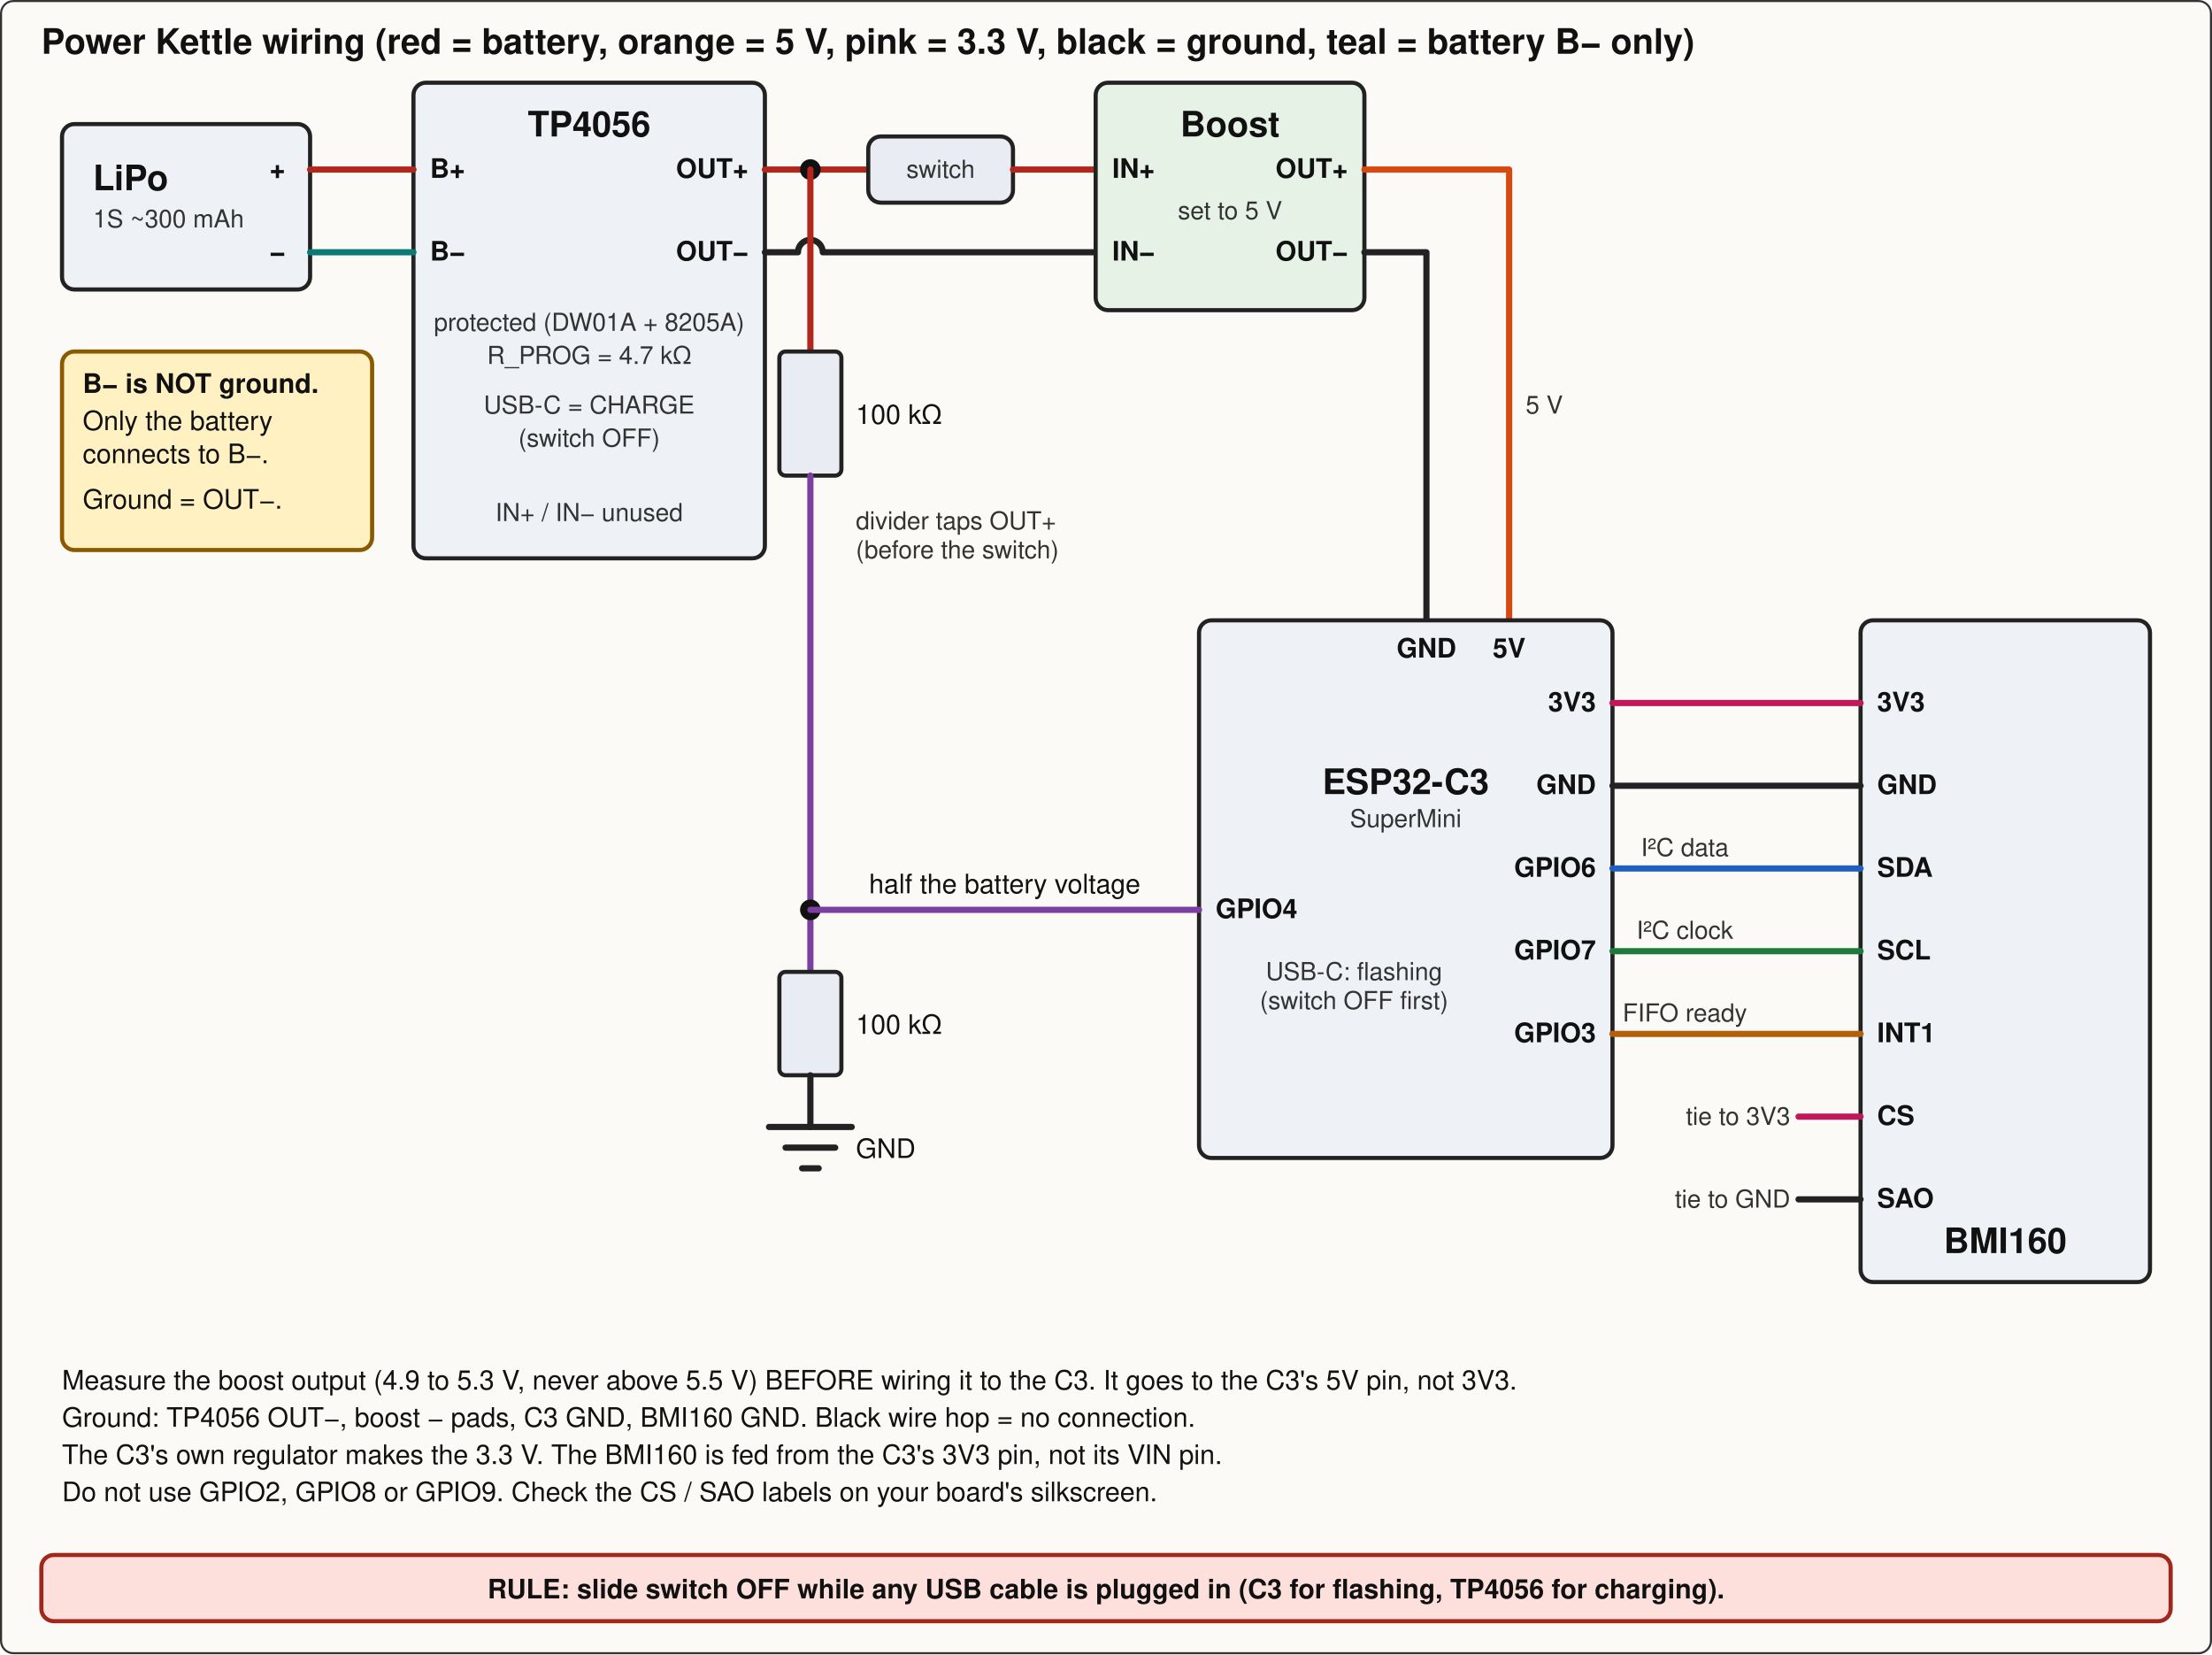
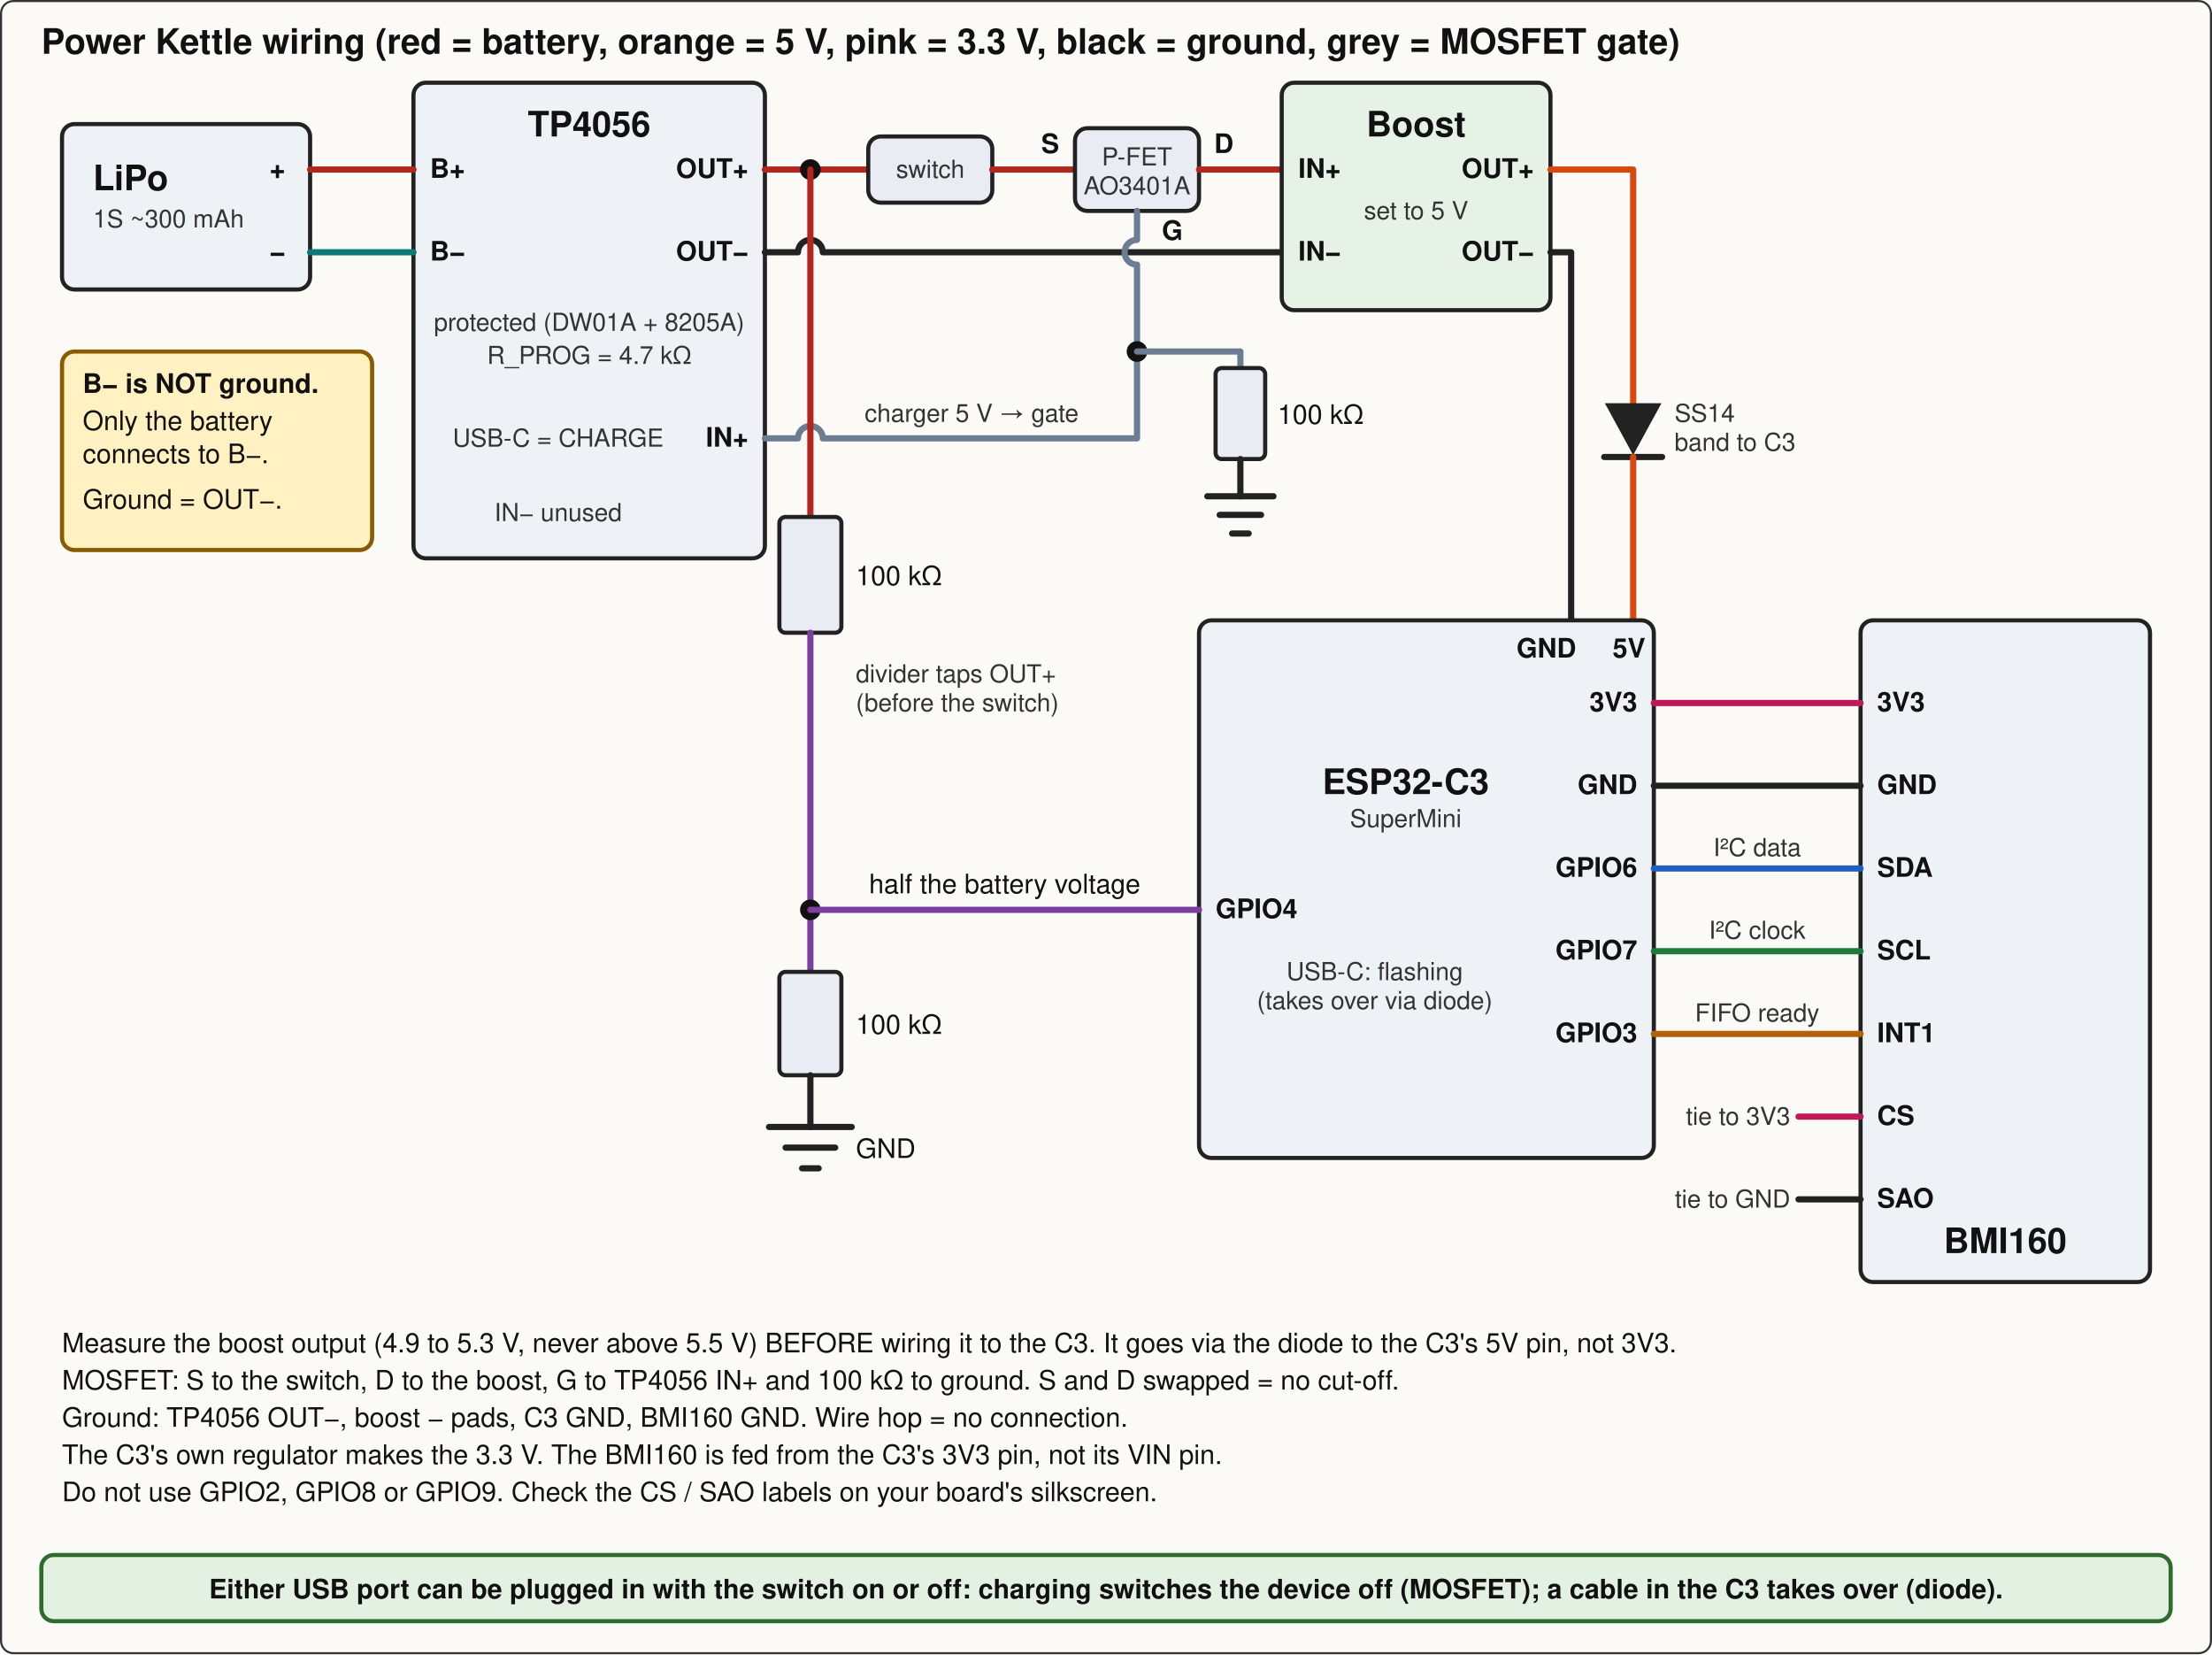
<svg xmlns="http://www.w3.org/2000/svg" viewBox="0 0 1070 800" width="1070" height="800" role="img" aria-labelledby="t d" font-family="Helvetica, Arial, sans-serif">
  <style>
    .bg { fill: #fbfaf6; stroke: #333; stroke-width: 1; }
    .box { fill: #eef1f6; stroke: #222; stroke-width: 2; }
    .reg { fill: #e6f2e6; stroke: #222; stroke-width: 2; }
    .part { fill: #e9edf3; stroke: #222; stroke-width: 2; }
    .warn { fill: #fff1c2; stroke: #8a5a00; stroke-width: 2; }
-     .rule { fill: #fde0dc; stroke: #a1261c; stroke-width: 2; }
+     .info { fill: #e3f1e3; stroke: #2e6b2e; stroke-width: 2; }
    .ttl { font-size: 17px; font-weight: bold; fill: #111; }
    .lbl { font-size: 13px; fill: #111; }
    .pin { font-size: 13px; fill: #111; font-weight: bold; }
    .sub { font-size: 12px; fill: #333; }
    .note { font-size: 13px; fill: #111; }
    .wt { font-size: 13px; fill: #111; font-weight: bold; }
    .w { fill: none; stroke-width: 3; stroke-linecap: round; stroke-linejoin: round; }
    .pos { stroke: #b3261e; }
    .v5 { stroke: #d9480f; }
    .v33 { stroke: #c2185b; }
    .gnd { stroke: #222; }
    .bm { stroke: #0b7a75; }
+     .gate { stroke: #6b7c93; }
    .sda { stroke: #1f5fbf; }
    .scl { stroke: #1e7a3c; }
    .int { stroke: #b4600a; }
    .mid { stroke: #7b3fa0; }
    .dot { fill: #111; }
+     .dfill { fill: #222; stroke: #222; stroke-width: 2; }
  </style>
  <rect class="bg" x="0.5" y="0.5" width="1069" height="799" rx="6" />
-   <text class="ttl" x="20" y="26">Power Kettle wiring (red = battery, orange = 5 V, pink = 3.3 V, black = ground, teal = battery B− only)</text>
+   <text class="ttl" x="20" y="26">Power Kettle wiring (red = battery, orange = 5 V, pink = 3.3 V, black = ground, grey = MOSFET gate)</text>
  <rect class="box" x="30" y="60" width="120" height="80" rx="6" />
  <text class="ttl" x="45" y="92">LiPo</text>
  <text class="sub" x="45" y="110">1S ~300 mAh</text>
  <text class="pin" x="138" y="86" text-anchor="end">+</text>
  <text class="pin" x="138" y="126" text-anchor="end">−</text>
  <rect class="box" x="200" y="40" width="170" height="230" rx="6" />
  <text class="ttl" x="285" y="66" text-anchor="middle">TP4056</text>
  <text class="sub" x="285" y="160" text-anchor="middle">protected (DW01A + 8205A)</text>
  <text class="sub" x="285" y="176" text-anchor="middle">R_PROG = 4.7 kΩ</text>
-   <text class="sub" x="285" y="200" text-anchor="middle">USB-C = CHARGE</text>
-   <text class="sub" x="285" y="216" text-anchor="middle">(switch OFF)</text>
-   <text class="sub" x="285" y="252" text-anchor="middle">IN+ / IN− unused</text>
+   <text class="sub" x="270" y="216" text-anchor="middle">USB-C = CHARGE</text>
+   <text class="sub" x="270" y="252" text-anchor="middle">IN− unused</text>
  <text class="pin" x="208" y="86">B+</text>
  <text class="pin" x="208" y="126">B−</text>
  <text class="pin" x="362" y="86" text-anchor="end">OUT+</text>
  <text class="pin" x="362" y="126" text-anchor="end">OUT−</text>
+   <text class="pin" x="362" y="216" text-anchor="end">IN+</text>
  <path class="w pos" d="M150 82 H200" />
  <path class="w bm" d="M150 122 H200" />
  <path class="w pos" d="M370 82 H420" />
-   <rect class="part" x="420" y="66" width="70" height="32" rx="6" />
-   <text class="sub" x="455" y="86" text-anchor="middle">switch</text>
-   <path class="w pos" d="M490 82 H530" />
-   <path class="w gnd" d="M370 122 H386 a6 6 0 0 1 12 0 H530" />
-   <rect class="reg" x="530" y="40" width="130" height="110" rx="6" />
-   <text class="ttl" x="595" y="66" text-anchor="middle">Boost</text>
-   <text class="sub" x="595" y="106" text-anchor="middle">set to 5 V</text>
-   <text class="pin" x="538" y="86">IN+</text>
-   <text class="pin" x="538" y="126">IN−</text>
-   <text class="pin" x="652" y="86" text-anchor="end">OUT+</text>
-   <text class="pin" x="652" y="126" text-anchor="end">OUT−</text>
-   <path class="w v5" d="M660 82 H730 V300" />
-   <path class="w gnd" d="M660 122 H690 V300" />
-   <text class="sub" x="738" y="200">5 V</text>
-   <rect class="box" x="580" y="300" width="200" height="260" rx="6" />
+   <rect class="part" x="420" y="66" width="60" height="32" rx="6" />
+   <text class="sub" x="450" y="86" text-anchor="middle">switch</text>
+   <path class="w pos" d="M480 82 H520" />
+   <rect class="part" x="520" y="62" width="60" height="40" rx="6" />
+   <text class="sub" x="550" y="80" text-anchor="middle">P-FET</text>
+   <text class="sub" x="550" y="94" text-anchor="middle">AO3401A</text>
+   <text class="pin" x="508" y="74" text-anchor="middle">S</text>
+   <text class="pin" x="592" y="74" text-anchor="middle">D</text>
+   <text class="pin" x="562" y="116">G</text>
+   <path class="w pos" d="M580 82 H620" />
+   <path class="w gnd" d="M370 122 H386 a6 6 0 0 1 12 0 H620" />
+   <path class="w gate" d="M370 212 H386 a6 6 0 0 1 12 0 H550 V128 a6 6 0 0 1 0 -12 V102" />
+   <circle class="dot" cx="550" cy="170" r="5" />
+   <path class="w gate" d="M550 170 H600 V178" />
+   <rect class="part" x="588" y="178" width="24" height="44" rx="3" />
+   <text class="lbl" x="618" y="205">100 kΩ</text>
+   <path class="w gnd" d="M600 222 V240" />
+   <path class="w gnd" d="M584 240 H616" />
+   <path class="w gnd" d="M590 249 H610" />
+   <path class="w gnd" d="M596 258 H604" />
+   <text class="sub" x="470" y="204" text-anchor="middle">charger 5 V → gate</text>
+   <rect class="reg" x="620" y="40" width="130" height="110" rx="6" />
+   <text class="ttl" x="685" y="66" text-anchor="middle">Boost</text>
+   <text class="sub" x="685" y="106" text-anchor="middle">set to 5 V</text>
+   <text class="pin" x="628" y="86">IN+</text>
+   <text class="pin" x="628" y="126">IN−</text>
+   <text class="pin" x="742" y="86" text-anchor="end">OUT+</text>
+   <text class="pin" x="742" y="126" text-anchor="end">OUT−</text>
+   <path class="w v5" d="M750 82 H790 V196" />
+   <polygon class="dfill" points="778,196 802,196 790,218" />
+   <path class="w gnd" d="M776 221 H804" />
+   <path class="w v5" d="M790 221 V300" />
+   <text class="sub" x="810" y="204">SS14</text>
+   <text class="sub" x="810" y="218">band to C3</text>
+   <path class="w gnd" d="M750 122 H760 V300" />
+   <rect class="box" x="580" y="300" width="220" height="260" rx="6" />
  <text class="ttl" x="680" y="384" text-anchor="middle">ESP32-C3</text>
  <text class="sub" x="680" y="400" text-anchor="middle">SuperMini</text>
-   <text class="sub" x="655" y="474" text-anchor="middle">USB-C: flashing</text>
-   <text class="sub" x="655" y="488" text-anchor="middle">(switch OFF first)</text>
+   <text class="sub" x="665" y="474" text-anchor="middle">USB-C: flashing</text>
+   <text class="sub" x="665" y="488" text-anchor="middle">(takes over via diode)</text>
  <text class="pin" x="588" y="444">GPIO4</text>
-   <text class="pin" x="772" y="344" text-anchor="end">3V3</text>
-   <text class="pin" x="772" y="384" text-anchor="end">GND</text>
-   <text class="pin" x="772" y="424" text-anchor="end">GPIO6</text>
-   <text class="pin" x="772" y="464" text-anchor="end">GPIO7</text>
-   <text class="pin" x="772" y="504" text-anchor="end">GPIO3</text>
-   <text class="pin" x="690" y="318" text-anchor="middle">GND</text>
-   <text class="pin" x="730" y="318" text-anchor="middle">5V</text>
+   <text class="pin" x="792" y="344" text-anchor="end">3V3</text>
+   <text class="pin" x="792" y="384" text-anchor="end">GND</text>
+   <text class="pin" x="792" y="424" text-anchor="end">GPIO6</text>
+   <text class="pin" x="792" y="464" text-anchor="end">GPIO7</text>
+   <text class="pin" x="792" y="504" text-anchor="end">GPIO3</text>
+   <text class="pin" x="748" y="318" text-anchor="middle">GND</text>
+   <text class="pin" x="788" y="318" text-anchor="middle">5V</text>
  <rect class="box" x="900" y="300" width="140" height="320" rx="6" />
  <text class="ttl" x="970" y="606" text-anchor="middle">BMI160</text>
  <text class="pin" x="908" y="344">3V3</text>
  <text class="pin" x="908" y="384">GND</text>
  <text class="pin" x="908" y="424">SDA</text>
  <text class="pin" x="908" y="464">SCL</text>
  <text class="pin" x="908" y="504">INT1</text>
  <text class="pin" x="908" y="544">CS</text>
  <text class="pin" x="908" y="584">SAO</text>
-   <path class="w v33" d="M780 340 H900" />
-   <path class="w gnd" d="M780 380 H900" />
-   <path class="w sda" d="M780 420 H900" />
-   <path class="w scl" d="M780 460 H900" />
-   <path class="w int" d="M780 500 H900" />
-   <text class="sub" x="815" y="414" text-anchor="middle">I²C data</text>
-   <text class="sub" x="815" y="454" text-anchor="middle">I²C clock</text>
-   <text class="sub" x="815" y="494" text-anchor="middle">FIFO ready</text>
+   <path class="w v33" d="M800 340 H900" />
+   <path class="w gnd" d="M800 380 H900" />
+   <path class="w sda" d="M800 420 H900" />
+   <path class="w scl" d="M800 460 H900" />
+   <path class="w int" d="M800 500 H900" />
+   <text class="sub" x="850" y="414" text-anchor="middle">I²C data</text>
+   <text class="sub" x="850" y="454" text-anchor="middle">I²C clock</text>
+   <text class="sub" x="850" y="494" text-anchor="middle">FIFO ready</text>
  <path class="w v33" d="M900 540 H870" />
  <text class="sub" x="866" y="544" text-anchor="end">tie to 3V3</text>
  <path class="w gnd" d="M900 580 H870" />
  <text class="sub" x="866" y="584" text-anchor="end">tie to GND</text>
  <circle class="dot" cx="392" cy="82" r="5" />
-   <path class="w pos" d="M392 82 V170" />
-   <rect class="part" x="377" y="170" width="30" height="60" rx="3" />
-   <text class="lbl" x="414" y="205">100 kΩ</text>
-   <text class="sub" x="414" y="256">divider taps OUT+</text>
-   <text class="sub" x="414" y="270">(before the switch)</text>
-   <path class="w mid" d="M392 230 V470" />
+   <path class="w pos" d="M392 82 V250" />
+   <rect class="part" x="377" y="250" width="30" height="56" rx="3" />
+   <text class="lbl" x="414" y="283">100 kΩ</text>
+   <text class="sub" x="414" y="330">divider taps OUT+</text>
+   <text class="sub" x="414" y="344">(before the switch)</text>
+   <path class="w mid" d="M392 306 V470" />
  <circle class="dot" cx="392" cy="440" r="5" />
  <path class="w mid" d="M392 440 H580" />
  <text class="lbl" x="486" y="432" text-anchor="middle">half the battery voltage</text>
  <rect class="part" x="377" y="470" width="30" height="50" rx="3" />
  <text class="lbl" x="414" y="500">100 kΩ</text>
  <path class="w gnd" d="M392 520 V545" />
  <path class="w gnd" d="M372 545 H412" />
  <path class="w gnd" d="M380 555 H404" />
  <path class="w gnd" d="M388 565 H396" />
  <text class="lbl" x="414" y="560">GND</text>
  <rect class="warn" x="30" y="170" width="150" height="96" rx="6" />
  <text class="wt" x="40" y="190">B− is NOT ground.</text>
  <text class="note" x="40" y="208">Only the battery</text>
  <text class="note" x="40" y="224">connects to B−.</text>
  <text class="note" x="40" y="246">Ground = OUT−.</text>
-   <text class="note" x="30" y="672">Measure the boost output (4.9 to 5.3 V, never above 5.5 V) BEFORE wiring it to the C3. It goes to the C3's 5V pin, not 3V3.</text>
-   <text class="note" x="30" y="690">Ground: TP4056 OUT−, boost − pads, C3 GND, BMI160 GND. Black wire hop = no connection.</text>
+   <text class="note" x="30" y="654">Measure the boost output (4.9 to 5.3 V, never above 5.5 V) BEFORE wiring it to the C3. It goes via the diode to the C3's 5V pin, not 3V3.</text>
+   <text class="note" x="30" y="672">MOSFET: S to the switch, D to the boost, G to TP4056 IN+ and 100 kΩ to ground. S and D swapped = no cut-off.</text>
+   <text class="note" x="30" y="690">Ground: TP4056 OUT−, boost − pads, C3 GND, BMI160 GND. Wire hop = no connection.</text>
  <text class="note" x="30" y="708">The C3's own regulator makes the 3.3 V. The BMI160 is fed from the C3's 3V3 pin, not its VIN pin.</text>
  <text class="note" x="30" y="726">Do not use GPIO2, GPIO8 or GPIO9. Check the CS / SAO labels on your board's silkscreen.</text>
-   <rect class="rule" x="20" y="752" width="1030" height="32" rx="6" />
-   <text class="wt" x="535" y="773" text-anchor="middle">RULE: slide switch OFF while any USB cable is plugged in (C3 for flashing, TP4056 for charging).</text>
+   <rect class="info" x="20" y="752" width="1030" height="32" rx="6" />
+   <text class="wt" x="535" y="773" text-anchor="middle">Either USB port can be plugged in with the switch on or off: charging switches the device off (MOSFET); a cable in the C3 takes over (diode).</text>
</svg>
